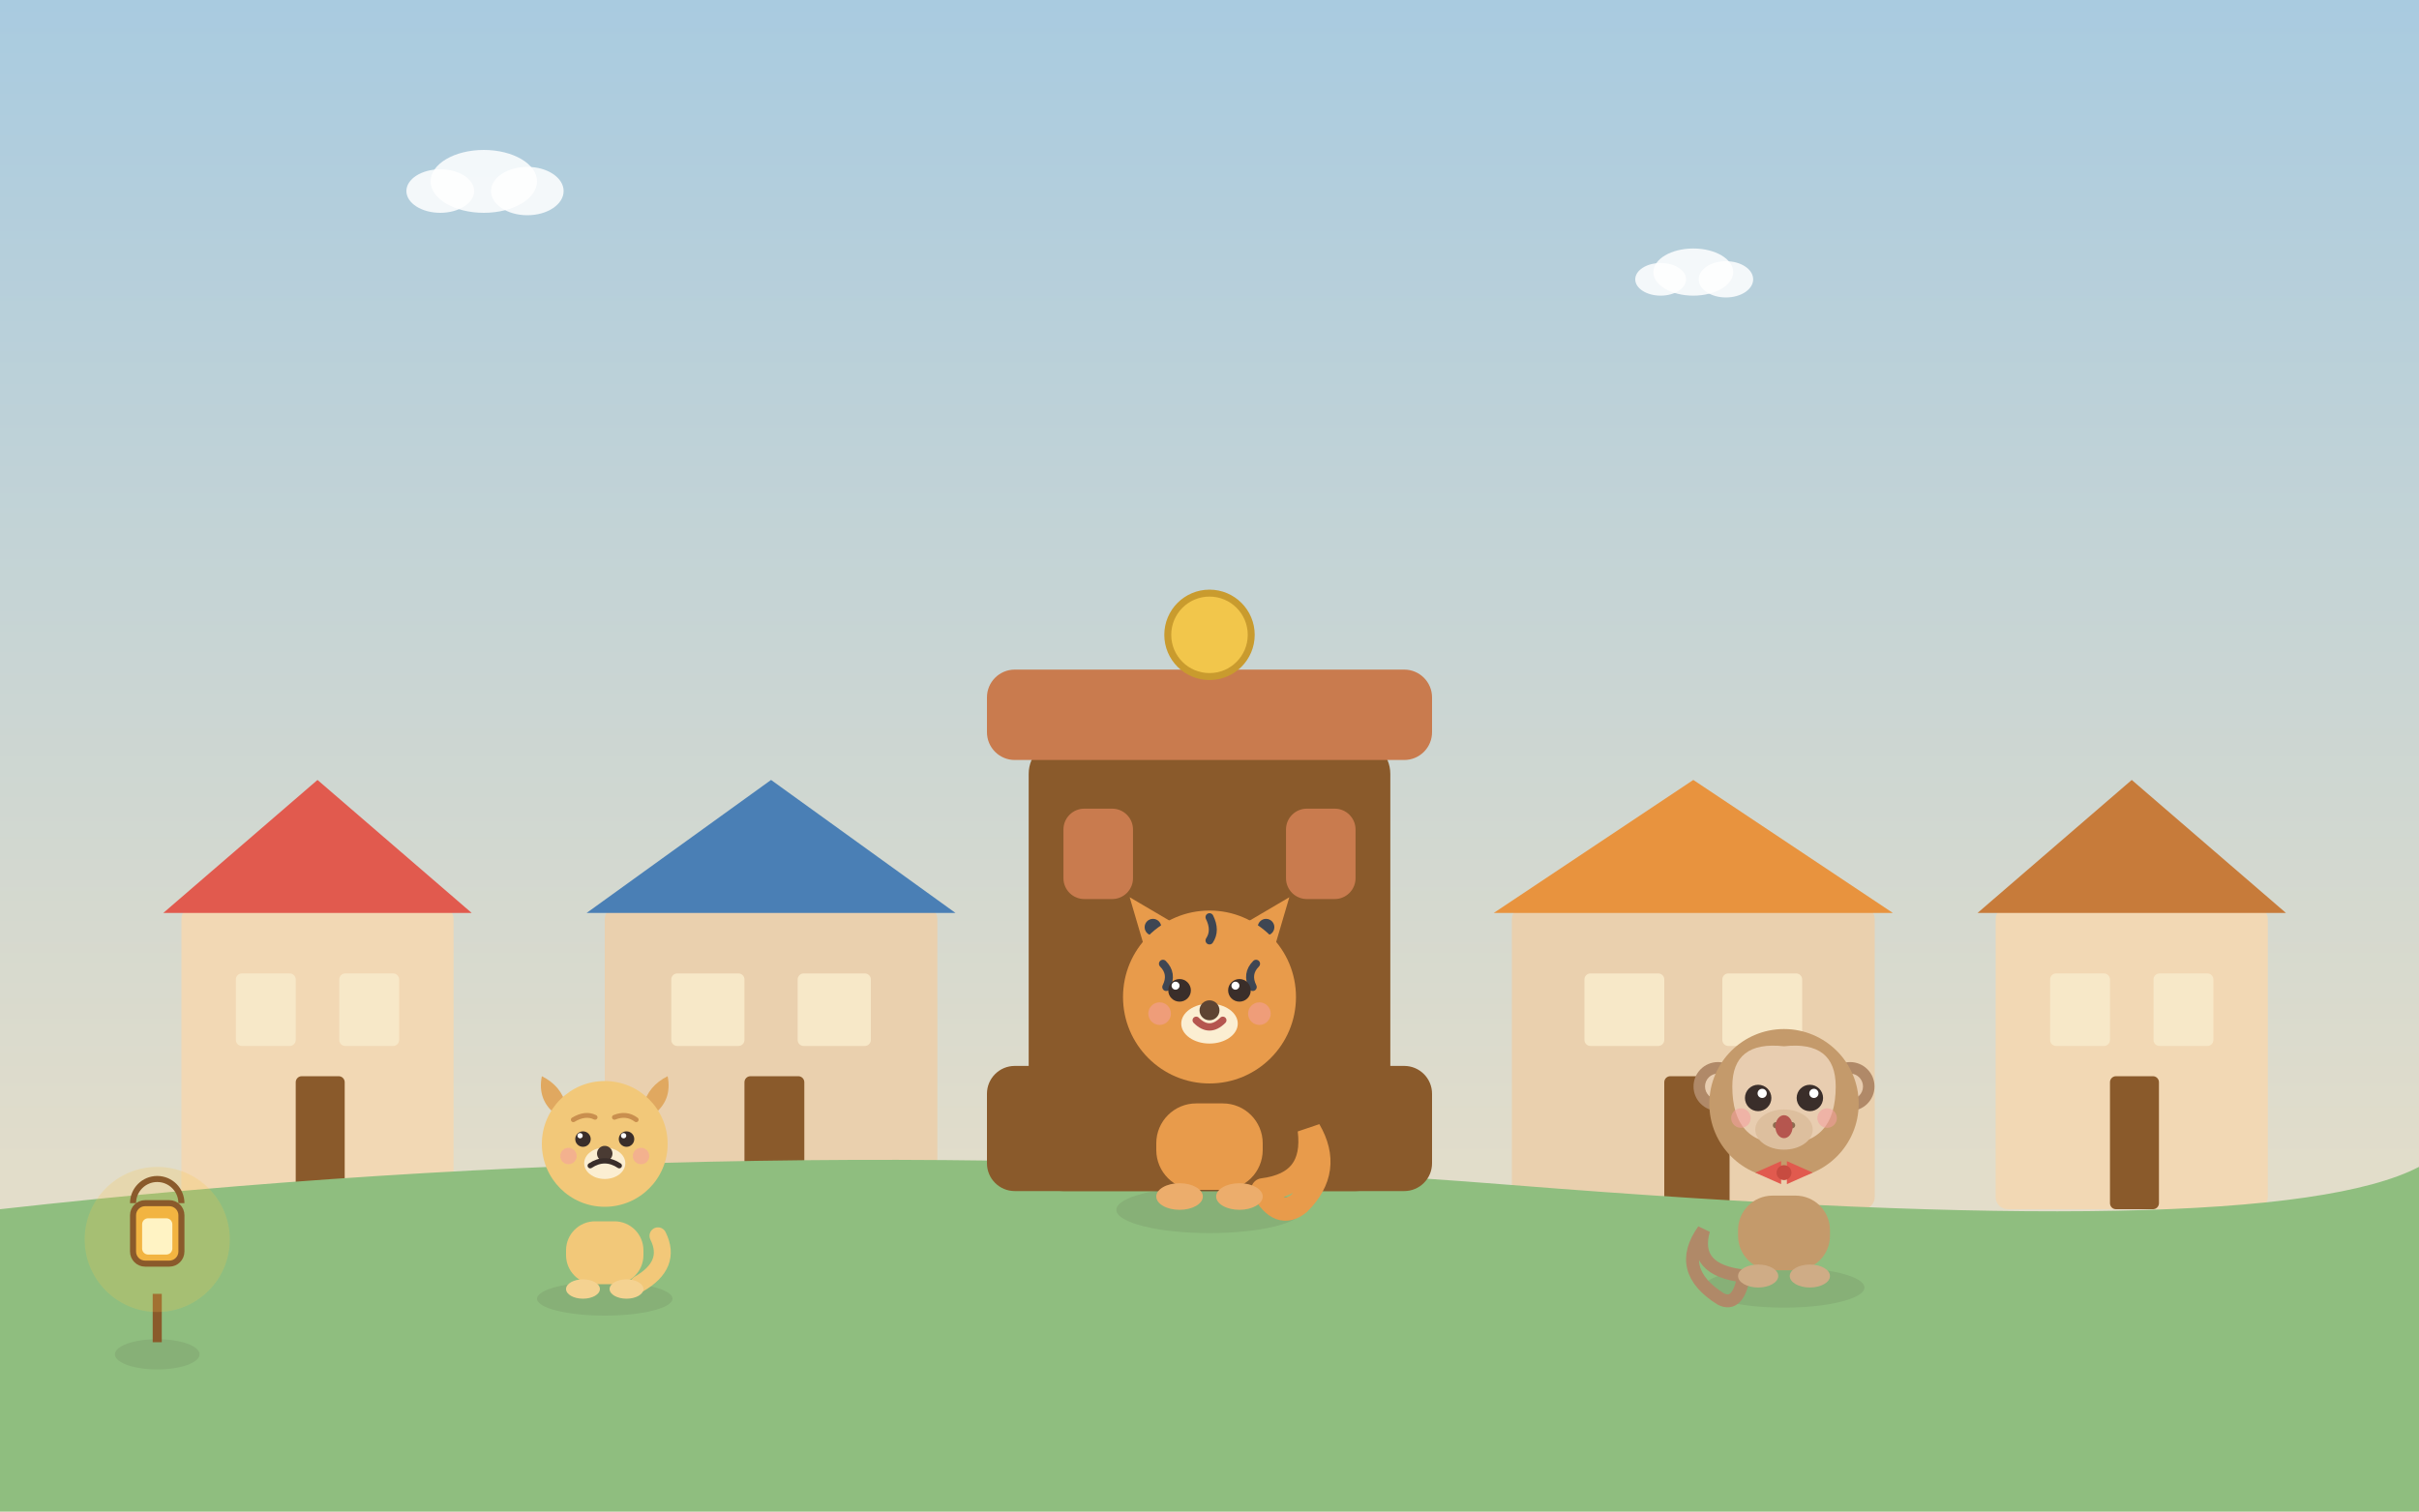
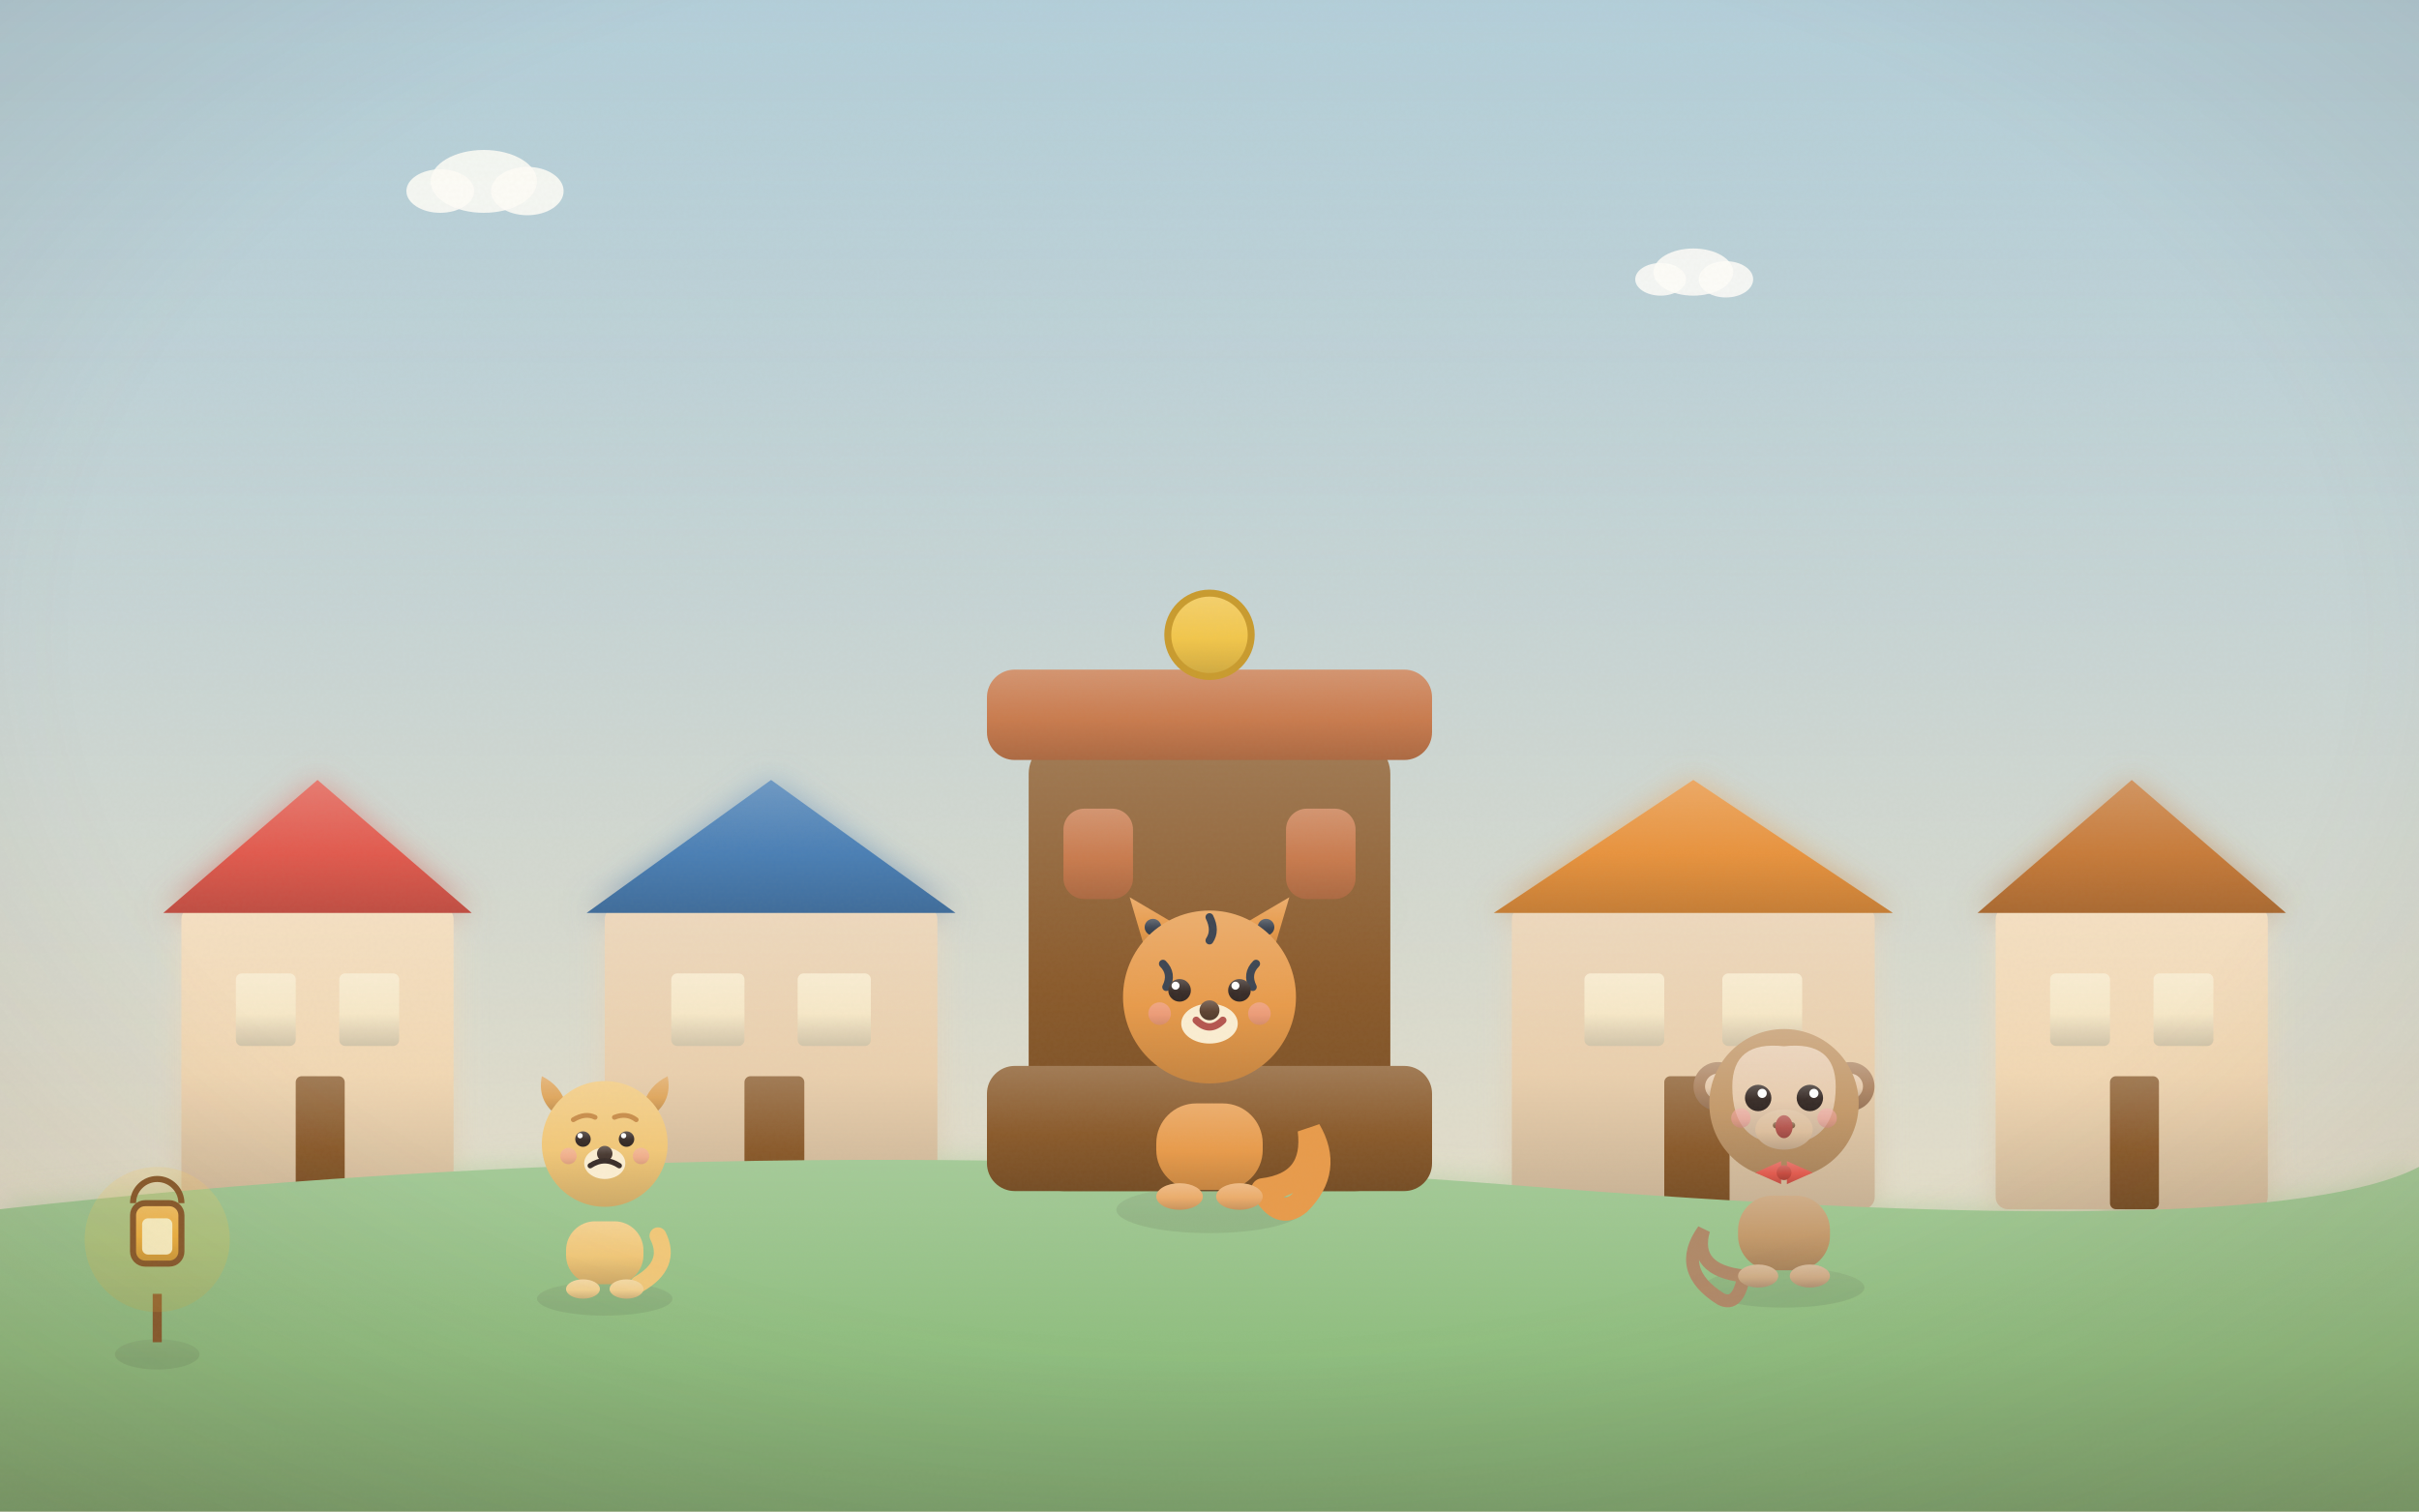
<svg xmlns="http://www.w3.org/2000/svg" viewBox="0 0 800 500">
+   <defs>
+     <linearGradient id="gF2D8B4" x1="0" y1="0" x2="0" y2="1">
+       <stop offset="0" stop-color="#f5e0c3" />
+       <stop offset="0.55" stop-color="#F2D8B4" />
+       <stop offset="1" stop-color="#ceb899" />
+     </linearGradient>
+     <linearGradient id="gE15A4E" x1="0" y1="0" x2="0" y2="1">
+       <stop offset="0" stop-color="#e77b71" />
+       <stop offset="0.55" stop-color="#E15A4E" />
+       <stop offset="1" stop-color="#bf4d42" />
+     </linearGradient>
+     <linearGradient id="gF7E8C8" x1="0" y1="0" x2="0" y2="1">
+       <stop offset="0" stop-color="#f9edd3" />
+       <stop offset="0.55" stop-color="#F7E8C8" />
+       <stop offset="1" stop-color="#d2c5aa" />
+     </linearGradient>
+     <linearGradient id="g8A5A2B" x1="0" y1="0" x2="0" y2="1">
+       <stop offset="0" stop-color="#a17b55" />
+       <stop offset="0.55" stop-color="#8A5A2B" />
+       <stop offset="1" stop-color="#754d25" />
+     </linearGradient>
+     <linearGradient id="gEAD0AE" x1="0" y1="0" x2="0" y2="1">
+       <stop offset="0" stop-color="#eed9be" />
+       <stop offset="0.55" stop-color="#EAD0AE" />
+       <stop offset="1" stop-color="#c7b194" />
+     </linearGradient>
+     <linearGradient id="g4A7FB5" x1="0" y1="0" x2="0" y2="1">
+       <stop offset="0" stop-color="#6e99c4" />
+       <stop offset="0.55" stop-color="#4A7FB5" />
+       <stop offset="1" stop-color="#3f6c9a" />
+     </linearGradient>
+     <linearGradient id="g7FB77E" x1="0" y1="0" x2="0" y2="1">
+       <stop offset="0" stop-color="#99c598" />
+       <stop offset="0.55" stop-color="#7FB77E" />
+       <stop offset="1" stop-color="#6c9c6b" />
+     </linearGradient>
+     <linearGradient id="gE8933E" x1="0" y1="0" x2="0" y2="1">
+       <stop offset="0" stop-color="#eda965" />
+       <stop offset="0.55" stop-color="#E8933E" />
+       <stop offset="1" stop-color="#c57d35" />
+     </linearGradient>
+     <linearGradient id="gC77B3A" x1="0" y1="0" x2="0" y2="1">
+       <stop offset="0" stop-color="#d29561" />
+       <stop offset="0.55" stop-color="#C77B3A" />
+       <stop offset="1" stop-color="#a96931" />
+     </linearGradient>
+     <linearGradient id="g8FBE7F" x1="0" y1="0" x2="0" y2="1">
+       <stop offset="0" stop-color="#a5cb99" />
+       <stop offset="0.55" stop-color="#8FBE7F" />
+       <stop offset="1" stop-color="#7aa26c" />
+     </linearGradient>
+     <linearGradient id="gC97B4E" x1="0" y1="0" x2="0" y2="1">
+       <stop offset="0" stop-color="#d49571" />
+       <stop offset="0.55" stop-color="#C97B4E" />
+       <stop offset="1" stop-color="#ab6942" />
+     </linearGradient>
+     <linearGradient id="gF2C64B" x1="0" y1="0" x2="0" y2="1">
+       <stop offset="0" stop-color="#f5d16f" />
+       <stop offset="0.55" stop-color="#F2C64B" />
+       <stop offset="1" stop-color="#cea840" />
+     </linearGradient>
+     <linearGradient id="g3A2E2A" x1="0" y1="0" x2="0" y2="1">
+       <stop offset="0" stop-color="#615855" />
+       <stop offset="0.55" stop-color="#3A2E2A" />
+       <stop offset="1" stop-color="#312724" />
+     </linearGradient>
+     <linearGradient id="gE89B4B" x1="0" y1="0" x2="0" y2="1">
+       <stop offset="0" stop-color="#edaf6f" />
+       <stop offset="0.55" stop-color="#E89B4B" />
+       <stop offset="1" stop-color="#c58440" />
+     </linearGradient>
+     <linearGradient id="gECAD6C" x1="0" y1="0" x2="0" y2="1">
+       <stop offset="0" stop-color="#f0bd89" />
+       <stop offset="0.55" stop-color="#ECAD6C" />
+       <stop offset="1" stop-color="#c9935c" />
+     </linearGradient>
+     <linearGradient id="g3E4653" x1="0" y1="0" x2="0" y2="1">
+       <stop offset="0" stop-color="#656b75" />
+       <stop offset="0.55" stop-color="#3E4653" />
+       <stop offset="1" stop-color="#353c47" />
+     </linearGradient>
+     <linearGradient id="g5E4433" x1="0" y1="0" x2="0" y2="1">
+       <stop offset="0" stop-color="#7e695c" />
+       <stop offset="0.55" stop-color="#5E4433" />
+       <stop offset="1" stop-color="#503a2b" />
+     </linearGradient>
+     <linearGradient id="gF49E9E" x1="0" y1="0" x2="0" y2="1">
+       <stop offset="0" stop-color="#f6b1b1" />
+       <stop offset="0.55" stop-color="#F49E9E" />
+       <stop offset="1" stop-color="#cf8686" />
+     </linearGradient>
+     <linearGradient id="gC49A6B" x1="0" y1="0" x2="0" y2="1">
+       <stop offset="0" stop-color="#d0ae89" />
+       <stop offset="0.55" stop-color="#C49A6B" />
+       <stop offset="1" stop-color="#a7835b" />
+     </linearGradient>
+     <linearGradient id="gCFAC86" x1="0" y1="0" x2="0" y2="1">
+       <stop offset="0" stop-color="#d9bd9e" />
+       <stop offset="0.55" stop-color="#CFAC86" />
+       <stop offset="1" stop-color="#b09272" />
+     </linearGradient>
+     <linearGradient id="gB08968" x1="0" y1="0" x2="0" y2="1">
+       <stop offset="0" stop-color="#c0a186" />
+       <stop offset="0.55" stop-color="#B08968" />
+       <stop offset="1" stop-color="#967458" />
+     </linearGradient>
+     <linearGradient id="gE8CDB0" x1="0" y1="0" x2="0" y2="1">
+       <stop offset="0" stop-color="#edd7c0" />
+       <stop offset="0.55" stop-color="#E8CDB0" />
+       <stop offset="1" stop-color="#c5ae96" />
+     </linearGradient>
+     <linearGradient id="gDDBF9E" x1="0" y1="0" x2="0" y2="1">
+       <stop offset="0" stop-color="#e4ccb1" />
+       <stop offset="0.55" stop-color="#DDBF9E" />
+       <stop offset="1" stop-color="#bca286" />
+     </linearGradient>
+     <linearGradient id="g8C6B4F" x1="0" y1="0" x2="0" y2="1">
+       <stop offset="0" stop-color="#a38972" />
+       <stop offset="0.55" stop-color="#8C6B4F" />
+       <stop offset="1" stop-color="#775b43" />
+     </linearGradient>
+     <linearGradient id="gB5564F" x1="0" y1="0" x2="0" y2="1">
+       <stop offset="0" stop-color="#c47872" />
+       <stop offset="0.55" stop-color="#B5564F" />
+       <stop offset="1" stop-color="#9a4943" />
+     </linearGradient>
+     <linearGradient id="gC74B40" x1="0" y1="0" x2="0" y2="1">
+       <stop offset="0" stop-color="#d26f66" />
+       <stop offset="0.55" stop-color="#C74B40" />
+       <stop offset="1" stop-color="#a94036" />
+     </linearGradient>
+     <linearGradient id="gF2C879" x1="0" y1="0" x2="0" y2="1">
+       <stop offset="0" stop-color="#f5d394" />
+       <stop offset="0.55" stop-color="#F2C879" />
+       <stop offset="1" stop-color="#ceaa67" />
+     </linearGradient>
+     <linearGradient id="gF4D291" x1="0" y1="0" x2="0" y2="1">
+       <stop offset="0" stop-color="#f6dba7" />
+       <stop offset="0.55" stop-color="#F4D291" />
+       <stop offset="1" stop-color="#cfb37b" />
+     </linearGradient>
+     <linearGradient id="gE0A860" x1="0" y1="0" x2="0" y2="1">
+       <stop offset="0" stop-color="#e6b980" />
+       <stop offset="0.55" stop-color="#E0A860" />
+       <stop offset="1" stop-color="#be8f52" />
+     </linearGradient>
+     <linearGradient id="g4A3B33" x1="0" y1="0" x2="0" y2="1">
+       <stop offset="0" stop-color="#6e625c" />
+       <stop offset="0.55" stop-color="#4A3B33" />
+       <stop offset="1" stop-color="#3f322b" />
+     </linearGradient>
+     <linearGradient id="gF8C64B" x1="0" y1="0" x2="0" y2="1">
+       <stop offset="0" stop-color="#f9d16f" />
+       <stop offset="0.55" stop-color="#F8C64B" />
+       <stop offset="1" stop-color="#d3a840" />
+     </linearGradient>
+     <linearGradient id="gF2B441" x1="0" y1="0" x2="0" y2="1">
+       <stop offset="0" stop-color="#f5c367" />
+       <stop offset="0.55" stop-color="#F2B441" />
+       <stop offset="1" stop-color="#ce9937" />
+     </linearGradient>
+     <filter id="fwash" x="-8%" y="-8%" width="116%" height="116%">
+       <feGaussianBlur stdDeviation="5" />
+     </filter>
+     <filter id="fpaper" x="0" y="0" width="100%" height="100%">
+       <feTurbulence type="fractalNoise" baseFrequency="0.85" numOctaves="2" seed="7" stitchTiles="stitch" />
+       <feColorMatrix type="matrix" values="0 0 0 0 0.42 0 0 0 0 0.35 0 0 0 0 0.27 0 0 0 0.05 0" />
+     </filter>
+     <radialGradient id="fvig" cx="0.5" cy="0.42" r="0.75">
+       <stop offset="0.62" stop-color="#5E4433" stop-opacity="0" />
+       <stop offset="1" stop-color="#5E4433" stop-opacity="0.17" />
+     </radialGradient>
+     <linearGradient id="fwarm" x1="0" y1="0" x2="0" y2="1">
+       <stop offset="0" stop-color="#FFE9A8" stop-opacity="0.12" />
+       <stop offset="0.4" stop-color="#FFE9A8" stop-opacity="0" />
+     </linearGradient>
+   </defs>
  <defs>
    <linearGradient id="sky" x1="0" y1="0" x2="0" y2="1">
      <stop offset="0" stop-color="#A9CBE0" />
      <stop offset="1" stop-color="#F2E2C4" />
    </linearGradient>
  </defs>
  <rect x="0" y="0" width="800" height="500" rx="0" fill="url(#sky)" />
  <g transform="translate(160,60) scale(0.8,0.8)">
    <ellipse cx="0" cy="0" rx="22" ry="13" fill="#FFFFFF" opacity="0.85" />
    <ellipse cx="-18" cy="4" rx="14" ry="9" fill="#FFFFFF" opacity="0.85" />
    <ellipse cx="18" cy="4" rx="15" ry="10" fill="#FFFFFF" opacity="0.85" />
  </g>
  <g transform="translate(560,90) scale(0.6,0.6)">
    <ellipse cx="0" cy="0" rx="22" ry="13" fill="#FFFFFF" opacity="0.85" />
    <ellipse cx="-18" cy="4" rx="14" ry="9" fill="#FFFFFF" opacity="0.85" />
    <ellipse cx="18" cy="4" rx="15" ry="10" fill="#FFFFFF" opacity="0.85" />
  </g>
-   <rect x="60" y="300" width="90" height="100" rx="4" fill="#F2D8B4" />
-   <path d="M54,302 L105,258 L156,302 Z" fill="#E15A4E" />
-   <rect x="78" y="322" width="19.8" height="24" rx="2" fill="#F7E8C8" />
-   <rect x="112.2" y="322" width="19.8" height="24" rx="2" fill="#F7E8C8" />
-   <rect x="97.8" y="356" width="16.2" height="44" rx="2" fill="#8a5a2b" />
-   <rect x="200" y="300" width="110" height="100" rx="4" fill="#EAD0AE" />
-   <path d="M194,302 L255,258 L316,302 Z" fill="#4A7FB5" />
-   <rect x="222" y="322" width="24.2" height="24" rx="2" fill="#F7E8C8" />
-   <rect x="263.8" y="322" width="24.2" height="24" rx="2" fill="#F7E8C8" />
-   <rect x="246.2" y="356" width="19.8" height="44" rx="2" fill="#8a5a2b" />
-   <rect x="360" y="300" width="90" height="100" rx="4" fill="#F2D8B4" />
-   <path d="M354,302 L405,258 L456,302 Z" fill="#7FB77E" />
-   <rect x="378" y="322" width="19.8" height="24" rx="2" fill="#F7E8C8" />
-   <rect x="412.2" y="322" width="19.8" height="24" rx="2" fill="#F7E8C8" />
-   <rect x="397.8" y="356" width="16.2" height="44" rx="2" fill="#8a5a2b" />
-   <rect x="500" y="300" width="120" height="100" rx="4" fill="#EAD0AE" />
-   <path d="M494,302 L560,258 L626,302 Z" fill="#E8933E" />
-   <rect x="524" y="322" width="26.4" height="24" rx="2" fill="#F7E8C8" />
-   <rect x="569.6" y="322" width="26.4" height="24" rx="2" fill="#F7E8C8" />
-   <rect x="550.4" y="356" width="21.6" height="44" rx="2" fill="#8a5a2b" />
-   <rect x="660" y="300" width="90" height="100" rx="4" fill="#F2D8B4" />
-   <path d="M654,302 L705,258 L756,302 Z" fill="#C77B3A" />
-   <rect x="678" y="322" width="19.8" height="24" rx="2" fill="#F7E8C8" />
-   <rect x="712.2" y="322" width="19.8" height="24" rx="2" fill="#F7E8C8" />
-   <rect x="697.8" y="356" width="16.2" height="44" rx="2" fill="#8a5a2b" />
-   <path d="M0,400 Q250,372 500,392 T800,386 L800,500 L0,500 Z" fill="#8FBE7F" />
+   <g filter="url(#fwash)" opacity="0.55">
+     <rect x="60" y="300" width="90" height="100" rx="4" fill="url(#gF2D8B4)" />
+     <path d="M54,302 L105,258 L156,302 Z" fill="url(#gE15A4E)" />
+     <rect x="78" y="322" width="19.8" height="24" rx="2" fill="url(#gF7E8C8)" />
+     <rect x="112.2" y="322" width="19.8" height="24" rx="2" fill="url(#gF7E8C8)" />
+     <rect x="97.8" y="356" width="16.2" height="44" rx="2" fill="url(#g8A5A2B)" />
+     <rect x="200" y="300" width="110" height="100" rx="4" fill="url(#gEAD0AE)" />
+     <path d="M194,302 L255,258 L316,302 Z" fill="url(#g4A7FB5)" />
+     <rect x="222" y="322" width="24.2" height="24" rx="2" fill="url(#gF7E8C8)" />
+     <rect x="263.8" y="322" width="24.2" height="24" rx="2" fill="url(#gF7E8C8)" />
+     <rect x="246.2" y="356" width="19.8" height="44" rx="2" fill="url(#g8A5A2B)" />
+     <rect x="360" y="300" width="90" height="100" rx="4" fill="url(#gF2D8B4)" />
+     <path d="M354,302 L405,258 L456,302 Z" fill="url(#g7FB77E)" />
+     <rect x="378" y="322" width="19.8" height="24" rx="2" fill="url(#gF7E8C8)" />
+     <rect x="412.2" y="322" width="19.8" height="24" rx="2" fill="url(#gF7E8C8)" />
+     <rect x="397.8" y="356" width="16.2" height="44" rx="2" fill="url(#g8A5A2B)" />
+     <rect x="500" y="300" width="120" height="100" rx="4" fill="url(#gEAD0AE)" />
+     <path d="M494,302 L560,258 L626,302 Z" fill="url(#gE8933E)" />
+     <rect x="524" y="322" width="26.4" height="24" rx="2" fill="url(#gF7E8C8)" />
+     <rect x="569.6" y="322" width="26.4" height="24" rx="2" fill="url(#gF7E8C8)" />
+     <rect x="550.4" y="356" width="21.6" height="44" rx="2" fill="url(#g8A5A2B)" />
+     <rect x="660" y="300" width="90" height="100" rx="4" fill="url(#gF2D8B4)" />
+     <path d="M654,302 L705,258 L756,302 Z" fill="url(#gC77B3A)" />
+     <rect x="678" y="322" width="19.8" height="24" rx="2" fill="url(#gF7E8C8)" />
+     <rect x="712.2" y="322" width="19.8" height="24" rx="2" fill="url(#gF7E8C8)" />
+     <rect x="697.8" y="356" width="16.2" height="44" rx="2" fill="url(#g8A5A2B)" />
+     <path d="M0,400 Q250,372 500,392 T800,386 L800,500 L0,500 Z" fill="url(#g8FBE7F)" />
+   </g>
+   <rect x="60" y="300" width="90" height="100" rx="4" fill="url(#gF2D8B4)" />
+   <path d="M54,302 L105,258 L156,302 Z" fill="url(#gE15A4E)" />
+   <rect x="78" y="322" width="19.8" height="24" rx="2" fill="url(#gF7E8C8)" />
+   <rect x="112.2" y="322" width="19.8" height="24" rx="2" fill="url(#gF7E8C8)" />
+   <rect x="97.8" y="356" width="16.2" height="44" rx="2" fill="url(#g8A5A2B)" />
+   <rect x="200" y="300" width="110" height="100" rx="4" fill="url(#gEAD0AE)" />
+   <path d="M194,302 L255,258 L316,302 Z" fill="url(#g4A7FB5)" />
+   <rect x="222" y="322" width="24.2" height="24" rx="2" fill="url(#gF7E8C8)" />
+   <rect x="263.8" y="322" width="24.2" height="24" rx="2" fill="url(#gF7E8C8)" />
+   <rect x="246.2" y="356" width="19.8" height="44" rx="2" fill="url(#g8A5A2B)" />
+   <rect x="360" y="300" width="90" height="100" rx="4" fill="url(#gF2D8B4)" />
+   <path d="M354,302 L405,258 L456,302 Z" fill="url(#g7FB77E)" />
+   <rect x="378" y="322" width="19.8" height="24" rx="2" fill="url(#gF7E8C8)" />
+   <rect x="412.2" y="322" width="19.8" height="24" rx="2" fill="url(#gF7E8C8)" />
+   <rect x="397.8" y="356" width="16.2" height="44" rx="2" fill="url(#g8A5A2B)" />
+   <rect x="500" y="300" width="120" height="100" rx="4" fill="url(#gEAD0AE)" />
+   <path d="M494,302 L560,258 L626,302 Z" fill="url(#gE8933E)" />
+   <rect x="524" y="322" width="26.4" height="24" rx="2" fill="url(#gF7E8C8)" />
+   <rect x="569.6" y="322" width="26.4" height="24" rx="2" fill="url(#gF7E8C8)" />
+   <rect x="550.4" y="356" width="21.6" height="44" rx="2" fill="url(#g8A5A2B)" />
+   <rect x="660" y="300" width="90" height="100" rx="4" fill="url(#gF2D8B4)" />
+   <path d="M654,302 L705,258 L756,302 Z" fill="url(#gC77B3A)" />
+   <rect x="678" y="322" width="19.8" height="24" rx="2" fill="url(#gF7E8C8)" />
+   <rect x="712.2" y="322" width="19.8" height="24" rx="2" fill="url(#gF7E8C8)" />
+   <rect x="697.8" y="356" width="16.2" height="44" rx="2" fill="url(#g8A5A2B)" />
+   <path d="M0,400 Q250,372 500,392 T800,386 L800,500 L0,500 Z" fill="url(#g8FBE7F)" />
  <g transform="translate(400,394) scale(1.15,1.15)">
-     <rect x="-52" y="-130" width="104" height="130" rx="10" fill="#8a5a2b" />
-     <rect x="-64" y="-150" width="128" height="26" rx="8" fill="#C97B4E" />
-     <rect x="-64" y="-36" width="128" height="36" rx="8" fill="#8a5a2b" />
-     <circle cx="0" cy="-160" r="12" fill="#F2C64B" stroke="#C99B2E" stroke-width="2" />
-     <rect x="-42" y="-110" width="20" height="26" rx="6" fill="#C97B4E" />
-     <rect x="22" y="-110" width="20" height="26" rx="6" fill="#C97B4E" />
+     <rect x="-52" y="-130" width="104" height="130" rx="10" fill="url(#g8A5A2B)" />
+     <rect x="-64" y="-150" width="128" height="26" rx="8" fill="url(#gC97B4E)" />
+     <rect x="-64" y="-36" width="128" height="36" rx="8" fill="url(#g8A5A2B)" />
+     <circle cx="0" cy="-160" r="12" fill="url(#gF2C64B)" stroke="#C99B2E" stroke-width="2" />
+     <rect x="-42" y="-110" width="20" height="26" rx="6" fill="url(#gC97B4E)" />
+     <rect x="22" y="-110" width="20" height="26" rx="6" fill="url(#gC97B4E)" />
  </g>
  <g transform="translate(400,398) scale(1.1,1.1)">
-     <ellipse cx="0" cy="2" rx="28" ry="7" fill="#3A2E2A" opacity="0.10" />
+     <ellipse cx="0" cy="2" rx="28" ry="7" fill="url(#g3A2E2A)" opacity="0.10" />
    <g transform="translate(0,0) scale(1,1)">
      <path d="M16,-4 q16,-2 14,-18 q7,12 -3,22 q-6,5 -11,-4" stroke="#E89B4B" stroke-width="7" stroke-linecap="round" fill="none" />
-       <rect x="-16" y="-30" width="32" height="26" rx="12" fill="#E89B4B" />
-       <ellipse cx="-9" cy="-2" rx="7" ry="4" fill="#ecad6c" />
-       <ellipse cx="9" cy="-2" rx="7" ry="4" fill="#ecad6c" />
+       <rect x="-16" y="-30" width="32" height="26" rx="12" fill="url(#gE89B4B)" />
+       <ellipse cx="-9" cy="-2" rx="7" ry="4" fill="url(#gECAD6C)" />
+       <ellipse cx="9" cy="-2" rx="7" ry="4" fill="url(#gECAD6C)" />
    </g>
    <g transform="translate(0,-62) scale(1,1)">
-       <path d="M-19,-13 L-24,-30 L-7,-20 Z" fill="#E89B4B" />
-       <path d="M19,-13 L24,-30 L7,-20 Z" fill="#E89B4B" />
-       <circle cx="-17" cy="-21" r="2.5" fill="#3E4653" />
-       <circle cx="17" cy="-21" r="2.5" fill="#3E4653" />
-       <circle cx="0" cy="0" r="26" fill="#E89B4B" />
+       <path d="M-19,-13 L-24,-30 L-7,-20 Z" fill="url(#gE89B4B)" />
+       <path d="M19,-13 L24,-30 L7,-20 Z" fill="url(#gE89B4B)" />
+       <circle cx="-17" cy="-21" r="2.5" fill="url(#g3E4653)" />
+       <circle cx="17" cy="-21" r="2.5" fill="url(#g3E4653)" />
+       <circle cx="0" cy="0" r="26" fill="url(#gE89B4B)" />
      <path d="M-14,-10 q3,3 1,7 M14,-10 q-3,3 -1,7 M0,-24 q2,4 0,7" stroke="#3E4653" stroke-width="2.4" stroke-linecap="round" fill="none" />
      <ellipse cx="0" cy="8" rx="8.5" ry="6" fill="#FBEED2" />
-       <circle cx="0" cy="4" r="3" fill="#5E4433" />
-       <circle cx="-9" cy="-2" r="3.4" fill="#3A2E2A" />
-       <circle cx="9" cy="-2" r="3.4" fill="#3A2E2A" />
+       <circle cx="0" cy="4" r="3" fill="url(#g5E4433)" />
+       <circle cx="-9" cy="-2" r="3.4" fill="url(#g3A2E2A)" />
+       <circle cx="9" cy="-2" r="3.4" fill="url(#g3A2E2A)" />
      <circle cx="-10.2" cy="-3.4" r="1.2" fill="#fff" />
      <circle cx="7.8" cy="-3.4" r="1.2" fill="#fff" />
-       <circle cx="-15" cy="5" r="3.4" fill="#F49E9E" opacity="0.55" />
-       <circle cx="15" cy="5" r="3.4" fill="#F49E9E" opacity="0.55" />
+       <circle cx="-15" cy="5" r="3.4" fill="url(#gF49E9E)" opacity="0.55" />
+       <circle cx="15" cy="5" r="3.4" fill="url(#gF49E9E)" opacity="0.55" />
      <path d="M-4,7 q4,4 8,0" stroke="#B5564F" stroke-width="2.2" stroke-linecap="round" fill="none" />
    </g>
  </g>
  <g transform="translate(590,424) scale(-0.95,0.95)">
-     <ellipse cx="0" cy="2" rx="28" ry="7" fill="#3A2E2A" opacity="0.10" />
+     <ellipse cx="0" cy="2" rx="28" ry="7" fill="url(#g3A2E2A)" opacity="0.10" />
    <g transform="translate(0,0) scale(1,1)">
      <path d="M14,-2 q18,-2 14,-16 q10,14 -6,24 q-6,3 -8,-8" stroke="#B08968" stroke-width="4.5" stroke-linecap="round" fill="none" />
-       <rect x="-16" y="-30" width="32" height="26" rx="12" fill="#C49A6B" />
-       <ellipse cx="-9" cy="-2" rx="7" ry="4" fill="#cfac86" />
-       <ellipse cx="9" cy="-2" rx="7" ry="4" fill="#cfac86" />
+       <rect x="-16" y="-30" width="32" height="26" rx="12" fill="url(#gC49A6B)" />
+       <ellipse cx="-9" cy="-2" rx="7" ry="4" fill="url(#gCFAC86)" />
+       <ellipse cx="9" cy="-2" rx="7" ry="4" fill="url(#gCFAC86)" />
    </g>
    <g transform="translate(0,-62) scale(1,1)">
-       <circle cx="-23" cy="-6" r="8.5" fill="#B08968" />
-       <circle cx="23" cy="-6" r="8.5" fill="#B08968" />
-       <circle cx="-23" cy="-6" r="4.5" fill="#E8CDB0" />
-       <circle cx="23" cy="-6" r="4.5" fill="#E8CDB0" />
-       <circle cx="0" cy="0" r="26" fill="#C49A6B" />
-       <path d="M-18,-6 q0,-16 18,-14 q18,-2 18,14 q0,20 -18,20 q-18,0 -18,-20 z" fill="#E8CDB0" />
-       <ellipse cx="0" cy="9" rx="10" ry="7" fill="#DDBF9E" />
-       <circle cx="-2.8" cy="7.5" r="1.1" fill="#8C6B4F" />
-       <circle cx="2.8" cy="7.5" r="1.1" fill="#8C6B4F" />
-       <circle cx="-9" cy="-2" r="4.6" fill="#3A2E2A" />
-       <circle cx="9" cy="-2" r="4.6" fill="#3A2E2A" />
+       <circle cx="-23" cy="-6" r="8.5" fill="url(#gB08968)" />
+       <circle cx="23" cy="-6" r="8.5" fill="url(#gB08968)" />
+       <circle cx="-23" cy="-6" r="4.5" fill="url(#gE8CDB0)" />
+       <circle cx="23" cy="-6" r="4.5" fill="url(#gE8CDB0)" />
+       <circle cx="0" cy="0" r="26" fill="url(#gC49A6B)" />
+       <path d="M-18,-6 q0,-16 18,-14 q18,-2 18,14 q0,20 -18,20 q-18,0 -18,-20 z" fill="url(#gE8CDB0)" />
+       <ellipse cx="0" cy="9" rx="10" ry="7" fill="url(#gDDBF9E)" />
+       <circle cx="-2.8" cy="7.5" r="1.1" fill="url(#g8C6B4F)" />
+       <circle cx="2.8" cy="7.5" r="1.1" fill="url(#g8C6B4F)" />
+       <circle cx="-9" cy="-2" r="4.6" fill="url(#g3A2E2A)" />
+       <circle cx="9" cy="-2" r="4.6" fill="url(#g3A2E2A)" />
      <circle cx="-10.4" cy="-3.6" r="1.6" fill="#fff" />
      <circle cx="7.6" cy="-3.6" r="1.6" fill="#fff" />
-       <circle cx="-15" cy="5" r="3.4" fill="#F49E9E" opacity="0.55" />
-       <circle cx="15" cy="5" r="3.4" fill="#F49E9E" opacity="0.55" />
-       <ellipse cx="0" cy="8" rx="3" ry="4" fill="#B5564F" />
-       <path d="M-10,24 L-1,20 L-1,28 Z M10,24 L1,20 L1,28 Z" fill="#E15A4E" />
-       <circle cx="0" cy="24" r="2.6" fill="#C74B40" />
+       <circle cx="-15" cy="5" r="3.4" fill="url(#gF49E9E)" opacity="0.55" />
+       <circle cx="15" cy="5" r="3.4" fill="url(#gF49E9E)" opacity="0.55" />
+       <ellipse cx="0" cy="8" rx="3" ry="4" fill="url(#gB5564F)" />
+       <path d="M-10,24 L-1,20 L-1,28 Z M10,24 L1,20 L1,28 Z" fill="url(#gE15A4E)" />
+       <circle cx="0" cy="24" r="2.6" fill="url(#gC74B40)" />
    </g>
  </g>
  <g transform="translate(200,428) scale(0.8,0.8)">
-     <ellipse cx="0" cy="2" rx="28" ry="7" fill="#3A2E2A" opacity="0.10" />
+     <ellipse cx="0" cy="2" rx="28" ry="7" fill="url(#g3A2E2A)" opacity="0.10" />
    <g transform="translate(0,0) scale(1,1)">
      <path d="M14,-4 q14,-8 8,-20" stroke="#F2C879" stroke-width="7" stroke-linecap="round" fill="none" />
-       <rect x="-16" y="-30" width="32" height="26" rx="12" fill="#F2C879" />
-       <ellipse cx="-9" cy="-2" rx="7" ry="4" fill="#f4d291" />
-       <ellipse cx="9" cy="-2" rx="7" ry="4" fill="#f4d291" />
+       <rect x="-16" y="-30" width="32" height="26" rx="12" fill="url(#gF2C879)" />
+       <ellipse cx="-9" cy="-2" rx="7" ry="4" fill="url(#gF4D291)" />
+       <ellipse cx="9" cy="-2" rx="7" ry="4" fill="url(#gF4D291)" />
    </g>
    <g transform="translate(0,-62) scale(1,1)">
-       <path d="M-20,-12 q-8,-6 -6,-16 q8,4 10,12 z" fill="#E0A860" />
-       <path d="M20,-12 q8,-6 6,-16 q-8,4 -10,12 z" fill="#E0A860" />
-       <circle cx="0" cy="0" r="26" fill="#F2C879" />
+       <path d="M-20,-12 q-8,-6 -6,-16 q8,4 10,12 z" fill="url(#gE0A860)" />
+       <path d="M20,-12 q8,-6 6,-16 q-8,4 -10,12 z" fill="url(#gE0A860)" />
+       <circle cx="0" cy="0" r="26" fill="url(#gF2C879)" />
      <ellipse cx="0" cy="8" rx="8.5" ry="6.5" fill="#FBEED2" />
-       <circle cx="0" cy="4" r="3.2" fill="#4A3B33" />
-       <circle cx="-9" cy="-2" r="3.2" fill="#3A2E2A" />
-       <circle cx="9" cy="-2" r="3.2" fill="#3A2E2A" />
+       <circle cx="0" cy="4" r="3.2" fill="url(#g4A3B33)" />
+       <circle cx="-9" cy="-2" r="3.2" fill="url(#g3A2E2A)" />
+       <circle cx="9" cy="-2" r="3.2" fill="url(#g3A2E2A)" />
      <circle cx="-10.2" cy="-3.4" r="1.1" fill="#fff" />
      <circle cx="7.8" cy="-3.4" r="1.1" fill="#fff" />
      <path d="M-6,9 q6,-4 12,0" stroke="#3A2E2A" stroke-width="2.2" stroke-linecap="round" fill="none" />
-       <circle cx="-15" cy="5" r="3.4" fill="#F49E9E" opacity="0.55" />
-       <circle cx="15" cy="5" r="3.4" fill="#F49E9E" opacity="0.55" />
+       <circle cx="-15" cy="5" r="3.4" fill="url(#gF49E9E)" opacity="0.55" />
+       <circle cx="15" cy="5" r="3.4" fill="url(#gF49E9E)" opacity="0.55" />
      <path d="M-13,-10 q5,-3 9,-1 M4,-11 q5,-2 9,1" stroke="#C98F4E" stroke-width="2" stroke-linecap="round" fill="none" />
    </g>
  </g>
  <g transform="translate(52,446) scale(1,1)">
-     <ellipse cx="0" cy="2" rx="14" ry="5" fill="#3A2E2A" opacity="0.10" />
+     <ellipse cx="0" cy="2" rx="14" ry="5" fill="url(#g3A2E2A)" opacity="0.10" />
    <path d="M0,-2 v-16" fill="none" stroke="#8a5a2b" stroke-width="3" />
-     <circle cx="0" cy="-36" r="24" fill="#F8C64B" opacity="0.22" />
+     <circle cx="0" cy="-36" r="24" fill="url(#gF8C64B)" opacity="0.22" />
    <path d="M-8,-48 a8,8 0 0 1 16,0" stroke="#8a5a2b" stroke-width="2" fill="none" />
-     <rect x="-8" y="-48" width="16" height="20" rx="4" fill="#F2B441" stroke="#8a5a2b" stroke-width="2" />
+     <rect x="-8" y="-48" width="16" height="20" rx="4" fill="url(#gF2B441)" stroke="#8a5a2b" stroke-width="2" />
    <rect x="-5" y="-43" width="10" height="12" rx="2" fill="#FFF3C4" />
  </g>
+   <rect width="800" height="500" fill="url(#fwarm)" />
+   <rect width="800" height="500" fill="url(#fvig)" />
+   <rect width="800" height="500" filter="url(#fpaper)" />
</svg>
